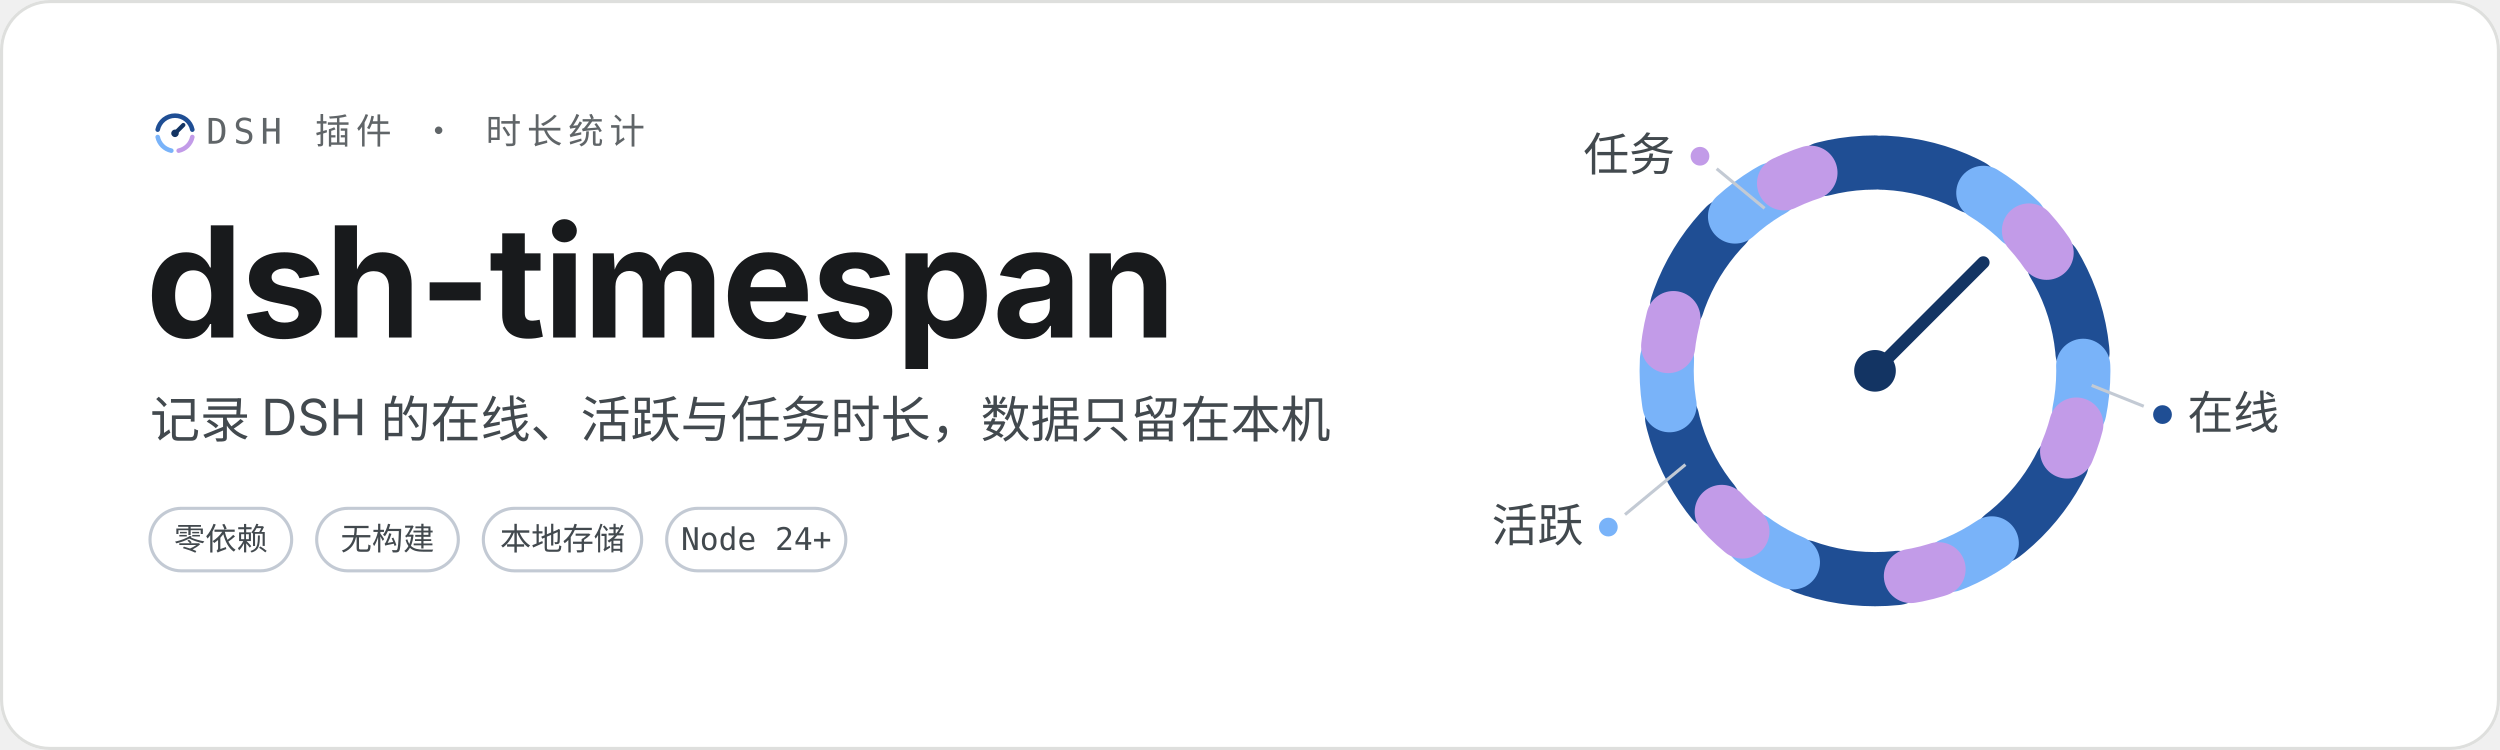
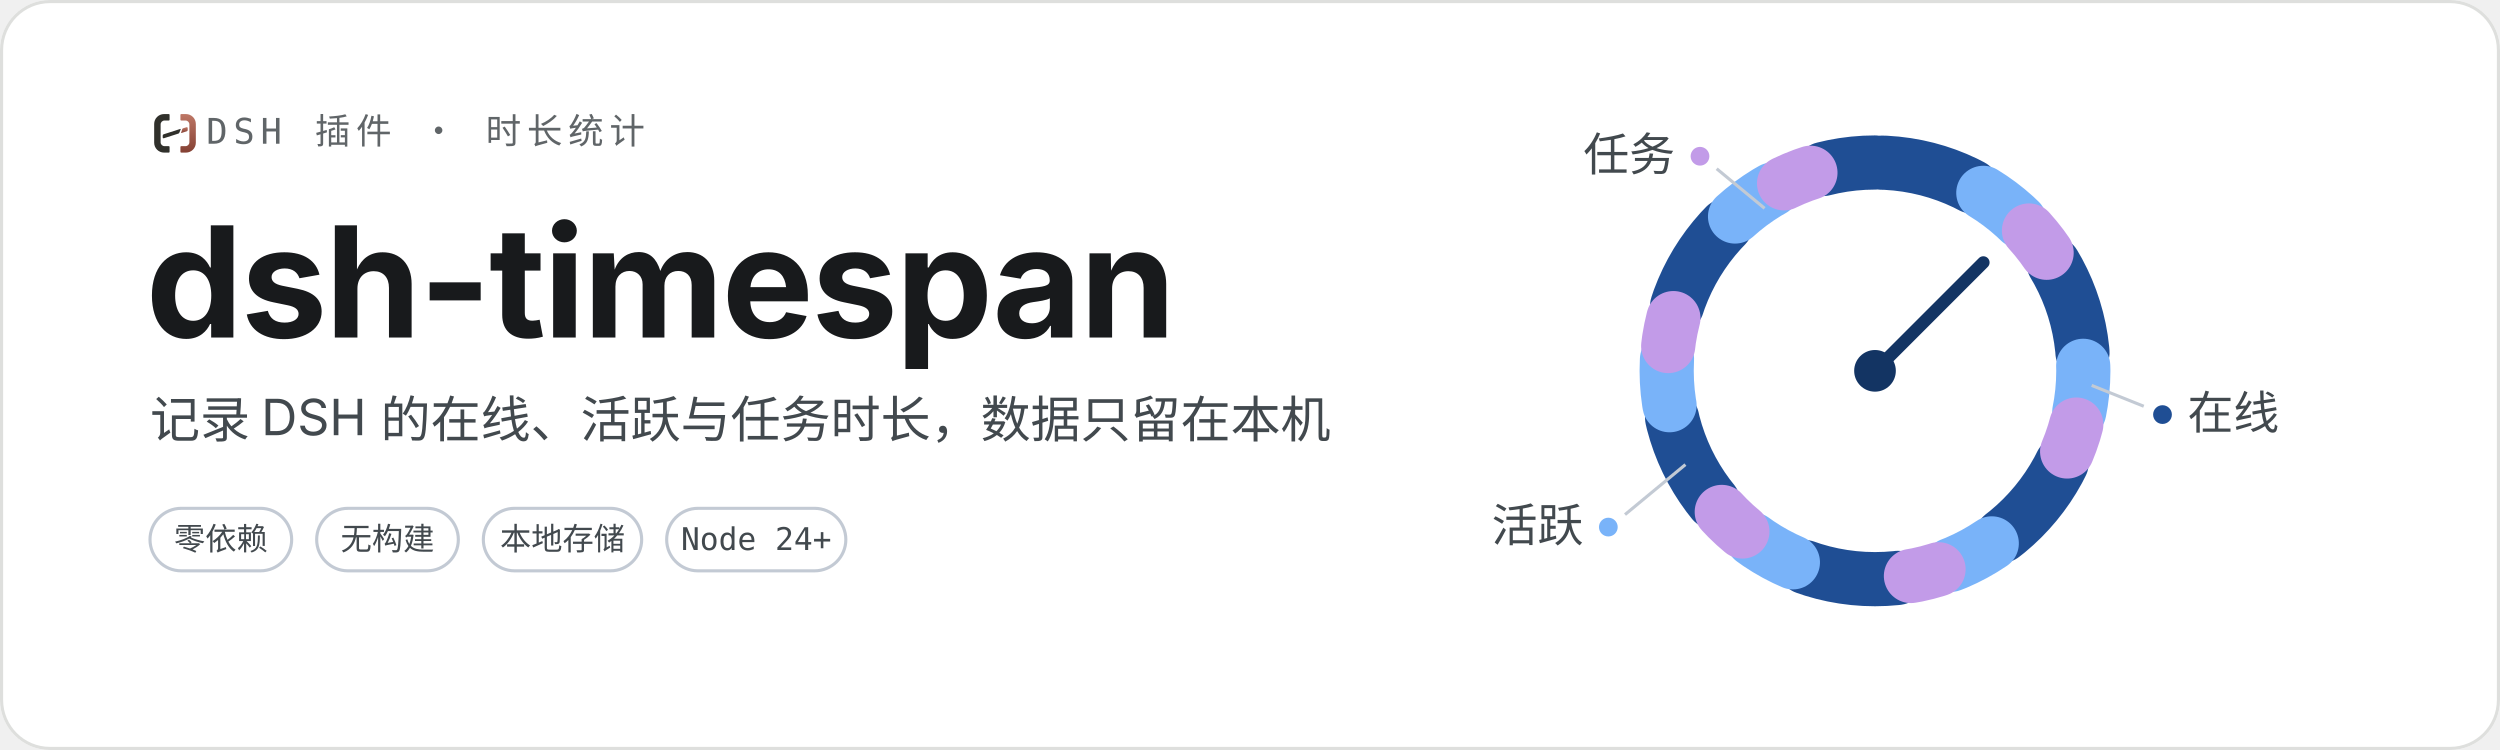
<svg xmlns="http://www.w3.org/2000/svg" xml:lang="zh-CN" width="1200" height="360" viewBox="0 0 1200 360" role="img" aria-labelledby="hero-title hero-desc">
+   <defs>
+     <linearGradient id="timespan-terracotta" x2="0" y2="1">
+       <stop stop-color="#be7766" />
+       <stop offset="1" stop-color="#844033" />
+     </linearGradient>
+     <g id="timespan-mark" fill="#30302b">
+       <path d="M9 2.75H6.75A4.75 4.75 0 0 0 2 7.5v9a4.75 4.75 0 0 0 4.75 4.75H9q.4 0 .4-.4v-2.3q0-.4-.4-.4H6.95a1.85 1.85 0 0 1-1.85-1.85V7.7a1.85 1.85 0 0 1 1.85-1.85H9q.4 0 .4-.4v-2.3q0-.4-.4-.4Z" />
+       <path d="M9 2.75H6.75A4.75 4.75 0 0 0 2 7.5v9a4.75 4.75 0 0 0 4.75 4.75H9q.4 0 .4-.4v-2.3q0-.4-.4-.4H6.95a1.85 1.85 0 0 1-1.85-1.85V7.7a1.85 1.85 0 0 1 1.85-1.85H9q.4 0 .4-.4v-2.3q0-.4-.4-.4Z" transform="translate(24) scale(-1 1)" fill="url(#timespan-terracotta)" />
+       <path d="M6.1 13.05q0-.45.45-.59l7.98-2.57q.33-.11.19.21l-.63 1.58q-.13.33-.46.44l-6.88 2.21q-.65.21-.65-.44Z" />
+       <path d="M15.49 9.94q.1-.26.37-.35l1.54-.49q.7-.22.7.52v.81q0 .45-.44.59l-2.54.81q-.29.09-.17-.2Z" fill="url(#timespan-terracotta)" />
+     </g>
+   </defs>
  <rect width="1200" height="360" rx="24" fill="#ffffff" />
  <rect x="0.75" y="0.75" width="1198.5" height="358.5" rx="23.25" fill="none" stroke="#dedfdd" stroke-width="1.5" />
  <g id="title-block">
    <g transform="translate(72 54)">
-       <g transform="translate(0 -2)" fill="none" stroke-width="2.2" stroke-linecap="round">
-         <path d="M3.69 10.23 A8.5 8.5 0 0 1 20.31 10.23" stroke="#1f4e94" />
-         <path d="M20.31 13.77 A8.5 8.5 0 0 1 13.77 20.31" stroke="#C29BE8" />
-         <path d="M10.23 20.31 A8.5 8.5 0 0 1 3.69 13.77" stroke="#79b3f9" />
-         <path d="M12 12l4-4" stroke="#133463" stroke-width="2" />
-         <circle cx="12" cy="12" r="1.8" fill="#133463" stroke="none" />
-       </g>
+       <use href="#timespan-mark" transform="translate(0 -2)" />
      <text x="27" y="15" font-size="17" letter-spacing="2.8" fill="#606568" font-family="ui-monospace, 'Cascadia Mono', Consolas, 'SFMono-Regular', Menlo, monospace">DSH 插件 · 时长统计</text>
    </g>
    <text x="70" y="162" font-size="74" font-weight="700" letter-spacing="-1" fill="#181a1c" font-family="-apple-system, BlinkMacSystemFont, 'Segoe UI', 'PingFang SC', 'Microsoft YaHei', sans-serif">dsh-timespan</text>
    <text x="72" y="210" font-size="24" fill="#42494e" font-family="-apple-system, BlinkMacSystemFont, 'Segoe UI', 'PingFang SC', 'Microsoft YaHei', sans-serif">记录 DSH 的在线、活跃与任务时长，数据只留在本机</text>
    <g id="meta-chips" font-size="15" fill="#42494e" font-family="ui-monospace, 'Cascadia Mono', Consolas, 'SFMono-Regular', Menlo, monospace">
      <rect x="72" y="244" width="68" height="30" rx="15" fill="none" stroke="#c3cad4" stroke-width="1.5" />
      <text x="106" y="264" text-anchor="middle">零依赖</text>
      <rect x="152" y="244" width="68" height="30" rx="15" fill="none" stroke="#c3cad4" stroke-width="1.5" />
      <text x="186" y="264" text-anchor="middle">无构建</text>
      <rect x="232" y="244" width="76" height="30" rx="15" fill="none" stroke="#c3cad4" stroke-width="1.5" />
      <text x="270" y="264" text-anchor="middle">本地存储</text>
      <rect x="320" y="244" width="86" height="30" rx="15" fill="none" stroke="#c3cad4" stroke-width="1.5" />
      <text x="363" y="264" text-anchor="middle">Node 24+</text>
    </g>
  </g>
  <g id="composite-ring">
    <g transform="rotate(-90 900 178)" stroke-linecap="round">
      <circle cx="900" cy="178" r="100" fill="none" stroke="#1f4e94" stroke-width="26" pathLength="100" stroke-dasharray="45.16 54.84" stroke-dashoffset="-3.17" />
      <circle cx="900" cy="178" r="100" fill="none" stroke="#79B3F9" stroke-width="26" pathLength="100" stroke-dasharray="22.16 77.84" stroke-dashoffset="-54.67" />
      <circle cx="900" cy="178" r="100" fill="none" stroke="#C29BE8" stroke-width="26" pathLength="100" stroke-dasharray="13.66 86.34" stroke-dashoffset="-83.17" />
    </g>
    <path d="M900 178 952 126" fill="none" stroke="#133463" stroke-width="6" stroke-linecap="round" />
    <circle cx="900" cy="178" r="10" fill="#133463" />
    <g font-family="-apple-system, BlinkMacSystemFont, 'Segoe UI', 'PingFang SC', 'Microsoft YaHei', sans-serif" font-size="22">
      <g id="label-online">
        <path d="M1004 185 1029 195" stroke="#c3cad4" stroke-width="1.5" fill="none" />
        <circle cx="1038" cy="199" r="4.5" fill="#1f4e94" />
        <text x="1050" y="206" fill="#42494e">在线</text>
      </g>
      <g id="label-active">
        <path d="M809 223 780 247" stroke="#c3cad4" stroke-width="1.5" fill="none" />
        <circle cx="772" cy="253" r="4.5" fill="#79B3F9" />
        <text x="760" y="260" text-anchor="end" fill="#42494e">活跃</text>
      </g>
      <g id="label-task">
        <path d="M847 100 824 81" stroke="#c3cad4" stroke-width="1.5" fill="none" />
        <circle cx="816" cy="75" r="4.5" fill="#C29BE8" />
        <text x="804" y="82" text-anchor="end" fill="#42494e">任务</text>
      </g>
    </g>
  </g>
</svg>
